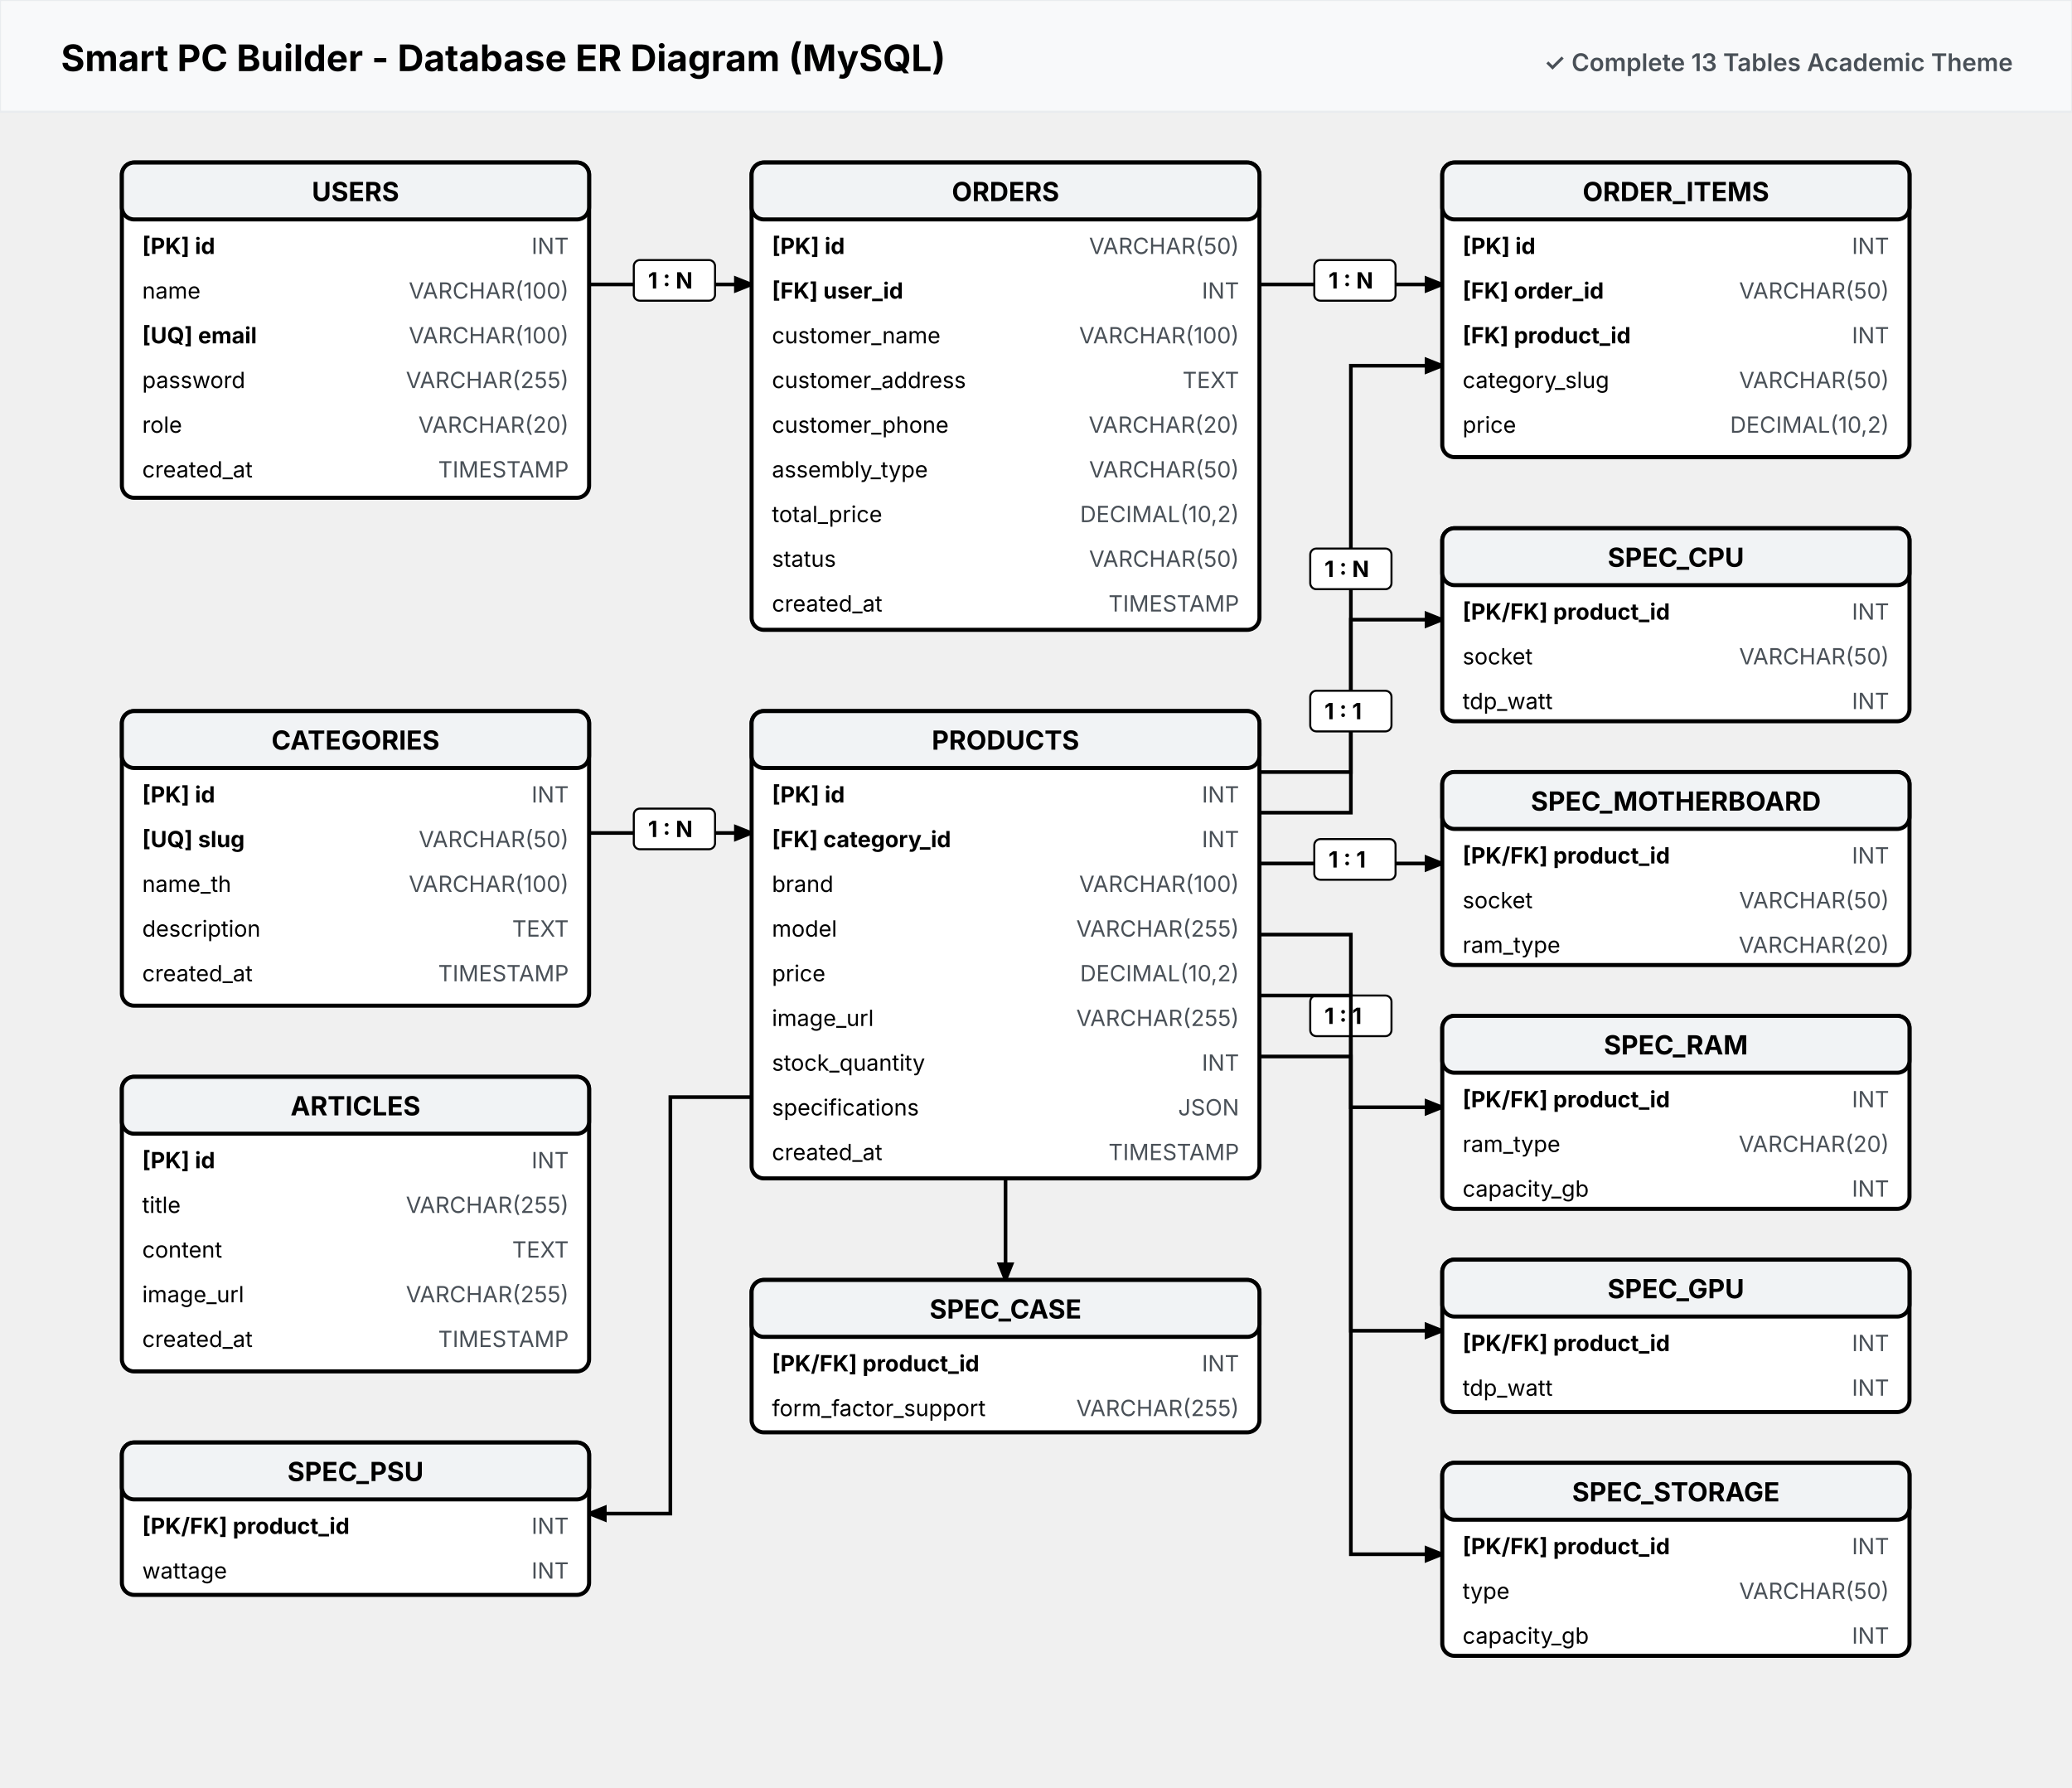
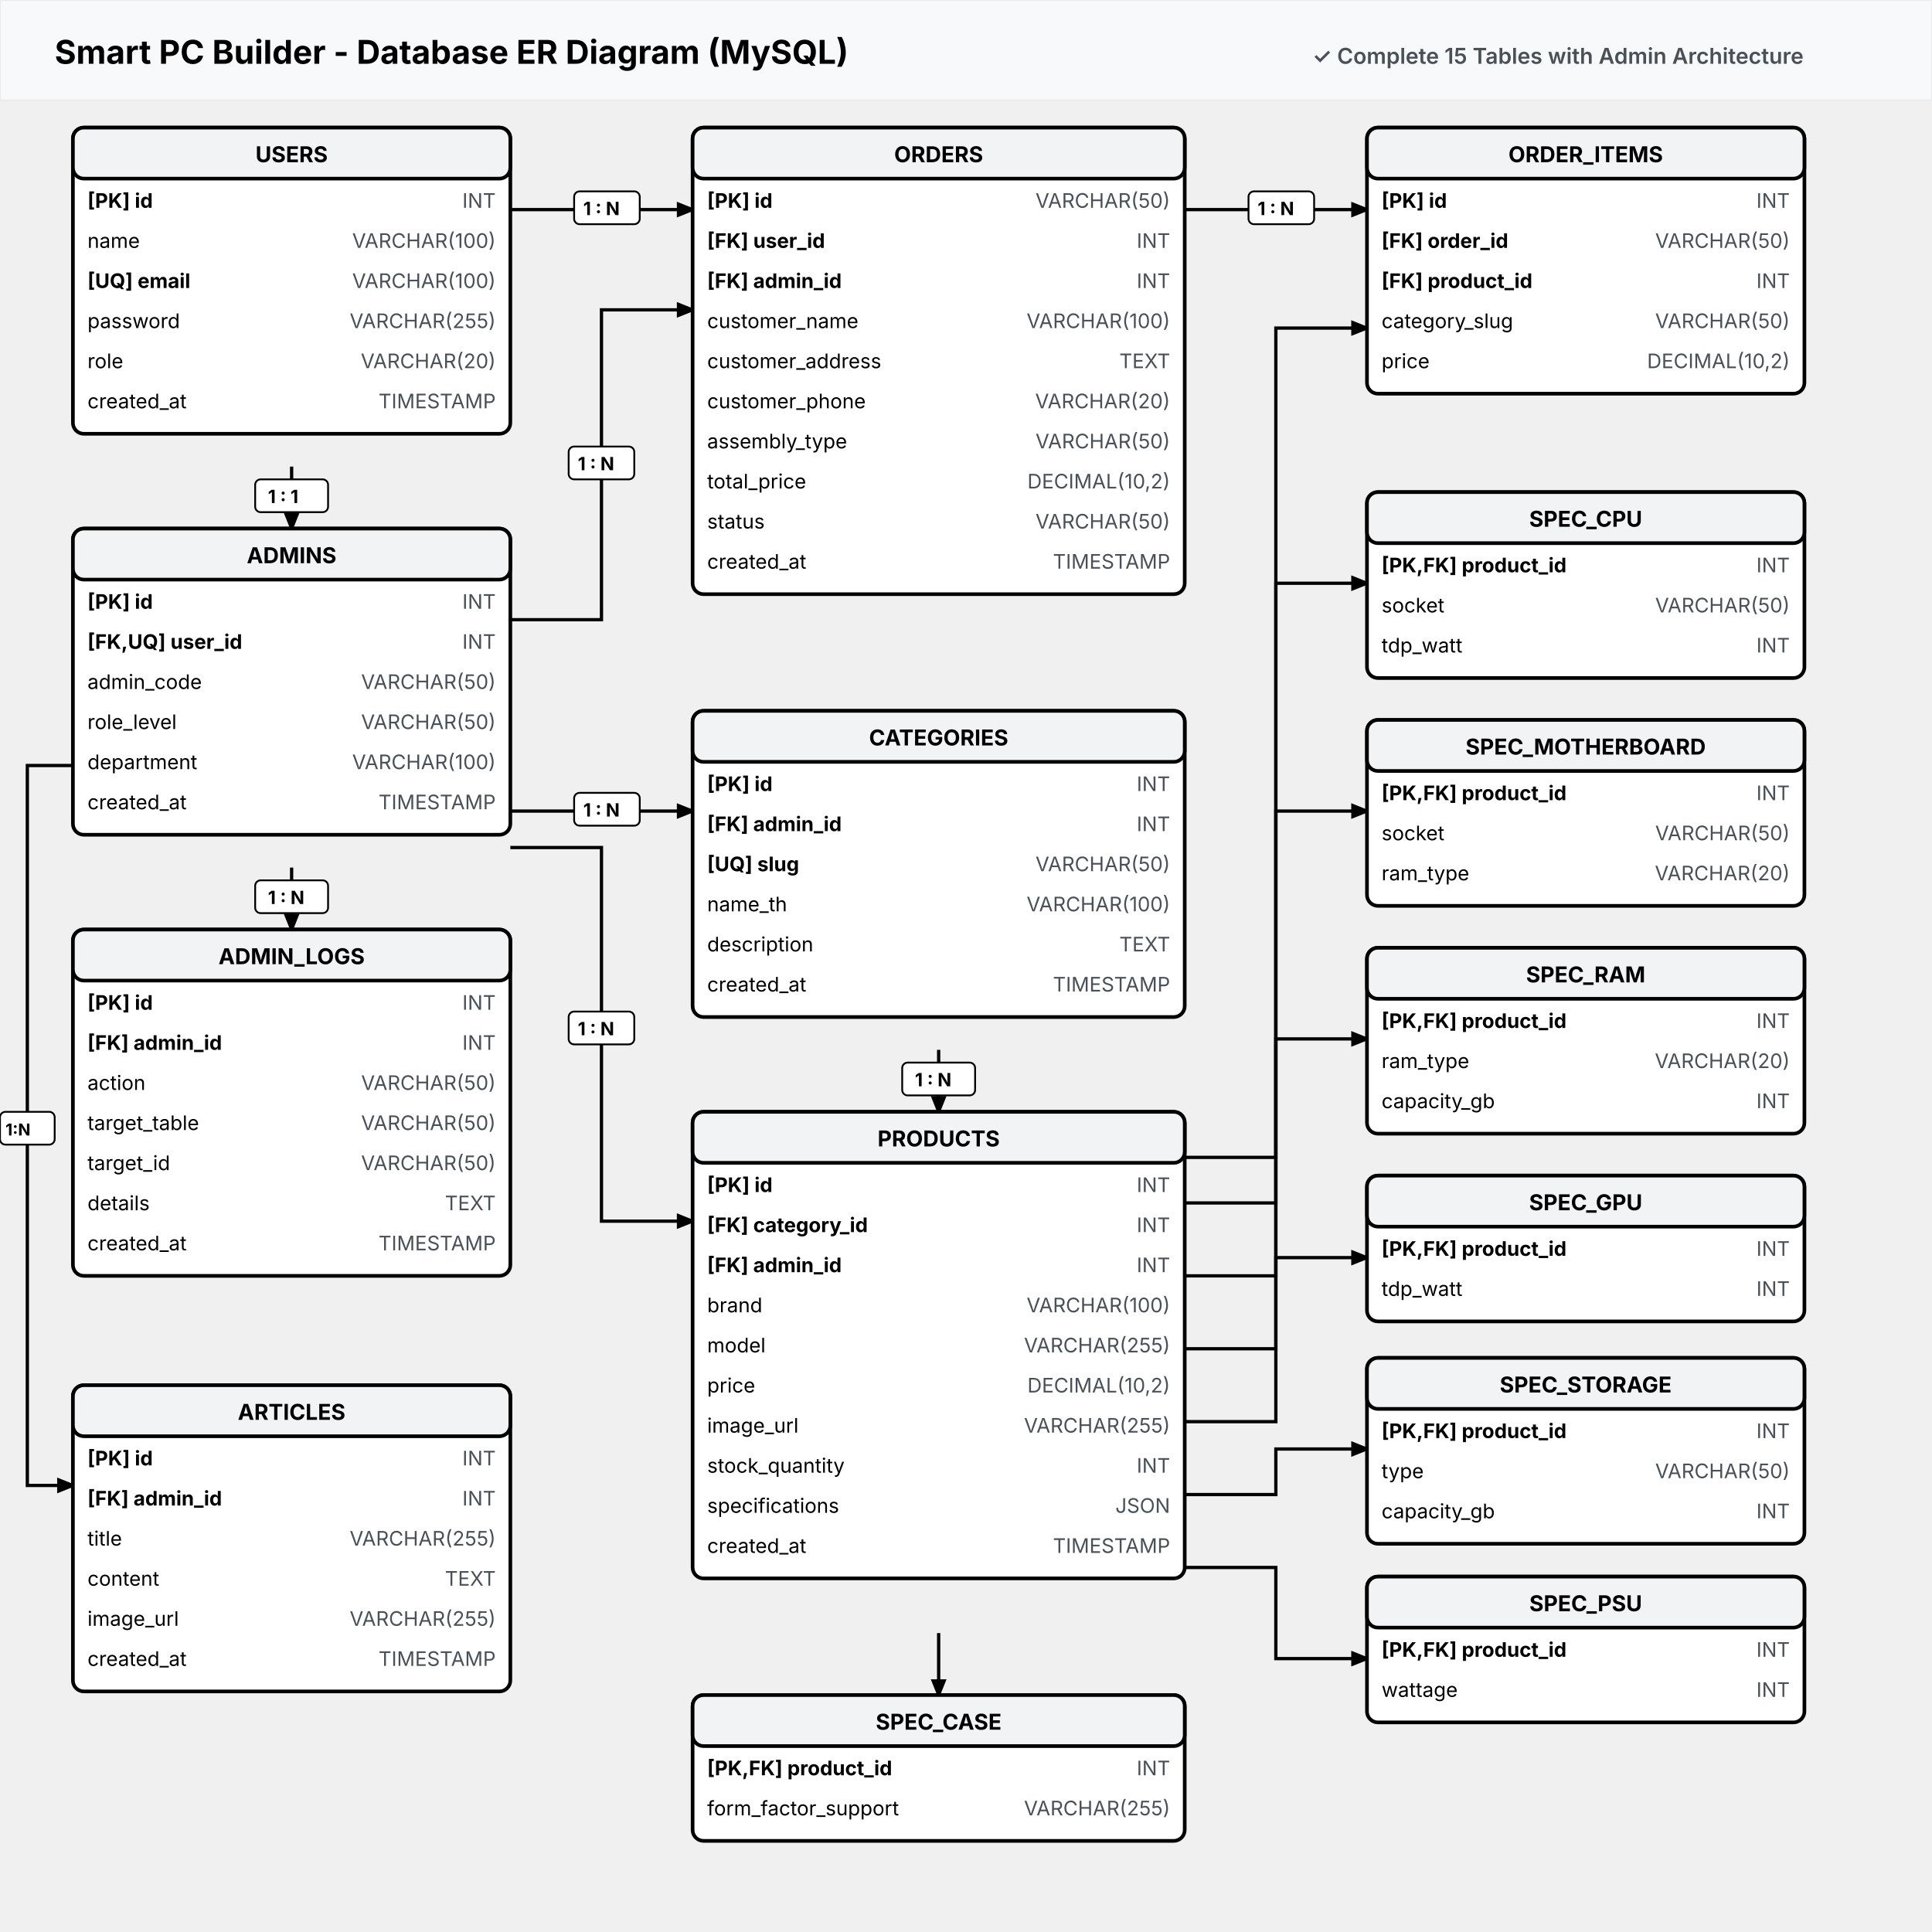
- <svg xmlns="http://www.w3.org/2000/svg" viewBox="0 0 1020 880" width="1020" height="880" style="background-color: #ffffff; font-family: 'Inter', system-ui, sans-serif;">
+ <svg xmlns="http://www.w3.org/2000/svg" viewBox="0 0 1060 1060" width="1060" height="1060" style="background-color: #ffffff; font-family: 'Inter', system-ui, sans-serif;">
  <defs>
    <marker id="arrow" viewBox="0 0 10 10" refX="8" refY="5" markerWidth="6" markerHeight="6" orient="auto-start-reverse">
      <path d="M 0 1 L 10 5 L 0 9 z" fill="#000000" />
    </marker>
  </defs>
-   <rect x="0" y="0" width="1020" height="55" fill="#f8f9fa" stroke="#e9ecef" stroke-width="1" />
+   <rect x="0" y="0" width="1060" height="55" fill="#f8f9fa" stroke="#e9ecef" stroke-width="1" />
  <text x="30" y="35" fill="#000000" font-size="18" font-weight="700">Smart PC Builder - Database ER Diagram (MySQL)</text>
-   <text x="760" y="35" fill="#495057" font-size="12" font-weight="600">✓ Complete 13 Tables Academic Theme</text>
-   <path d="M 290 140 L 370 140" stroke="#000000" stroke-width="1.8" marker-end="url(#arrow)" />
-   <rect x="312" y="128" width="40" height="20" rx="3" fill="#ffffff" stroke="#000000" stroke-width="1" />
-   <text x="319" y="142" font-size="11" font-weight="700" fill="#000000">1 : N</text>
-   <path d="M 620 140 L 710 140" stroke="#000000" stroke-width="1.8" marker-end="url(#arrow)" />
-   <rect x="647" y="128" width="40" height="20" rx="3" fill="#ffffff" stroke="#000000" stroke-width="1" />
-   <text x="654" y="142" font-size="11" font-weight="700" fill="#000000">1 : N</text>
-   <path d="M 290 410 L 370 410" stroke="#000000" stroke-width="1.8" marker-end="url(#arrow)" />
-   <rect x="312" y="398" width="40" height="20" rx="3" fill="#ffffff" stroke="#000000" stroke-width="1" />
-   <text x="319" y="412" font-size="11" font-weight="700" fill="#000000">1 : N</text>
-   <path d="M 620 380 L 665 380 L 665 180 L 710 180" fill="none" stroke="#000000" stroke-width="1.8" marker-end="url(#arrow)" />
-   <rect x="645" y="270" width="40" height="20" rx="3" fill="#ffffff" stroke="#000000" stroke-width="1" />
-   <text x="652" y="284" font-size="11" font-weight="700" fill="#000000">1 : N</text>
-   <path d="M 620 400 L 665 400 L 665 305 L 710 305" fill="none" stroke="#000000" stroke-width="1.8" marker-end="url(#arrow)" />
-   <rect x="645" y="340" width="40" height="20" rx="3" fill="#ffffff" stroke="#000000" stroke-width="1" />
-   <text x="652" y="354" font-size="11" font-weight="700" fill="#000000">1 : 1</text>
-   <path d="M 620 425 L 710 425" stroke="#000000" stroke-width="1.8" marker-end="url(#arrow)" />
-   <rect x="647" y="413" width="40" height="20" rx="3" fill="#ffffff" stroke="#000000" stroke-width="1" />
-   <text x="654" y="427" font-size="11" font-weight="700" fill="#000000">1 : 1</text>
-   <path d="M 620 460 L 665 460 L 665 545 L 710 545" fill="none" stroke="#000000" stroke-width="1.8" marker-end="url(#arrow)" />
-   <rect x="645" y="490" width="40" height="20" rx="3" fill="#ffffff" stroke="#000000" stroke-width="1" />
-   <text x="652" y="504" font-size="11" font-weight="700" fill="#000000">1 : 1</text>
-   <path d="M 620 490 L 665 490 L 665 655 L 710 655" fill="none" stroke="#000000" stroke-width="1.8" marker-end="url(#arrow)" />
-   <path d="M 620 520 L 665 520 L 665 765 L 710 765" fill="none" stroke="#000000" stroke-width="1.8" marker-end="url(#arrow)" />
-   <path d="M 370 540 L 330 540 L 330 745 L 290 745" fill="none" stroke="#000000" stroke-width="1.8" marker-end="url(#arrow)" />
-   <path d="M 495 580 L 495 630" stroke="#000000" stroke-width="1.8" marker-end="url(#arrow)" />
-   <g>
-     <rect x="60" y="80" width="230" height="165" rx="6" fill="#ffffff" stroke="#000000" stroke-width="2" />
-     <rect x="60" y="80" width="230" height="28" rx="6" fill="#f1f3f5" stroke="#000000" stroke-width="2" />
-     <text x="175" y="99" font-size="13" font-weight="700" fill="#000000" text-anchor="middle">USERS</text>
-     <text x="70" y="125" font-size="11" font-weight="700" fill="#000000">[PK] id</text>
-     <text x="280" y="125" font-size="11" font-weight="400" fill="#495057" text-anchor="end">INT</text>
-     <text x="70" y="147" font-size="11" font-weight="400" fill="#000000">name</text>
-     <text x="280" y="147" font-size="11" font-weight="400" fill="#495057" text-anchor="end">VARCHAR(100)</text>
-     <text x="70" y="169" font-size="11" font-weight="700" fill="#000000">[UQ] email</text>
-     <text x="280" y="169" font-size="11" font-weight="400" fill="#495057" text-anchor="end">VARCHAR(100)</text>
-     <text x="70" y="191" font-size="11" font-weight="400" fill="#000000">password</text>
-     <text x="280" y="191" font-size="11" font-weight="400" fill="#495057" text-anchor="end">VARCHAR(255)</text>
-     <text x="70" y="213" font-size="11" font-weight="400" fill="#000000">role</text>
-     <text x="280" y="213" font-size="11" font-weight="400" fill="#495057" text-anchor="end">VARCHAR(20)</text>
-     <text x="70" y="235" font-size="11" font-weight="400" fill="#000000">created_at</text>
-     <text x="280" y="235" font-size="11" font-weight="400" fill="#495057" text-anchor="end">TIMESTAMP</text>
-   </g>
-   <g>
-     <rect x="370" y="80" width="250" height="230" rx="6" fill="#ffffff" stroke="#000000" stroke-width="2" />
-     <rect x="370" y="80" width="250" height="28" rx="6" fill="#f1f3f5" stroke="#000000" stroke-width="2" />
-     <text x="495" y="99" font-size="13" font-weight="700" fill="#000000" text-anchor="middle">ORDERS</text>
-     <text x="380" y="125" font-size="11" font-weight="700" fill="#000000">[PK] id</text>
-     <text x="610" y="125" font-size="11" font-weight="400" fill="#495057" text-anchor="end">VARCHAR(50)</text>
-     <text x="380" y="147" font-size="11" font-weight="700" fill="#000000">[FK] user_id</text>
-     <text x="610" y="147" font-size="11" font-weight="400" fill="#495057" text-anchor="end">INT</text>
-     <text x="380" y="169" font-size="11" font-weight="400" fill="#000000">customer_name</text>
-     <text x="610" y="169" font-size="11" font-weight="400" fill="#495057" text-anchor="end">VARCHAR(100)</text>
-     <text x="380" y="191" font-size="11" font-weight="400" fill="#000000">customer_address</text>
-     <text x="610" y="191" font-size="11" font-weight="400" fill="#495057" text-anchor="end">TEXT</text>
-     <text x="380" y="213" font-size="11" font-weight="400" fill="#000000">customer_phone</text>
-     <text x="610" y="213" font-size="11" font-weight="400" fill="#495057" text-anchor="end">VARCHAR(20)</text>
-     <text x="380" y="235" font-size="11" font-weight="400" fill="#000000">assembly_type</text>
-     <text x="610" y="235" font-size="11" font-weight="400" fill="#495057" text-anchor="end">VARCHAR(50)</text>
-     <text x="380" y="257" font-size="11" font-weight="400" fill="#000000">total_price</text>
-     <text x="610" y="257" font-size="11" font-weight="400" fill="#495057" text-anchor="end">DECIMAL(10,2)</text>
-     <text x="380" y="279" font-size="11" font-weight="400" fill="#000000">status</text>
-     <text x="610" y="279" font-size="11" font-weight="400" fill="#495057" text-anchor="end">VARCHAR(50)</text>
-     <text x="380" y="301" font-size="11" font-weight="400" fill="#000000">created_at</text>
-     <text x="610" y="301" font-size="11" font-weight="400" fill="#495057" text-anchor="end">TIMESTAMP</text>
-   </g>
-   <g>
-     <rect x="710" y="80" width="230" height="145" rx="6" fill="#ffffff" stroke="#000000" stroke-width="2" />
-     <rect x="710" y="80" width="230" height="28" rx="6" fill="#f1f3f5" stroke="#000000" stroke-width="2" />
-     <text x="825" y="99" font-size="13" font-weight="700" fill="#000000" text-anchor="middle">ORDER_ITEMS</text>
-     <text x="720" y="125" font-size="11" font-weight="700" fill="#000000">[PK] id</text>
-     <text x="930" y="125" font-size="11" font-weight="400" fill="#495057" text-anchor="end">INT</text>
-     <text x="720" y="147" font-size="11" font-weight="700" fill="#000000">[FK] order_id</text>
-     <text x="930" y="147" font-size="11" font-weight="400" fill="#495057" text-anchor="end">VARCHAR(50)</text>
-     <text x="720" y="169" font-size="11" font-weight="700" fill="#000000">[FK] product_id</text>
-     <text x="930" y="169" font-size="11" font-weight="400" fill="#495057" text-anchor="end">INT</text>
-     <text x="720" y="191" font-size="11" font-weight="400" fill="#000000">category_slug</text>
-     <text x="930" y="191" font-size="11" font-weight="400" fill="#495057" text-anchor="end">VARCHAR(50)</text>
-     <text x="720" y="213" font-size="11" font-weight="400" fill="#000000">price</text>
-     <text x="930" y="213" font-size="11" font-weight="400" fill="#495057" text-anchor="end">DECIMAL(10,2)</text>
-   </g>
-   <g>
-     <rect x="60" y="350" width="230" height="145" rx="6" fill="#ffffff" stroke="#000000" stroke-width="2" />
-     <rect x="60" y="350" width="230" height="28" rx="6" fill="#f1f3f5" stroke="#000000" stroke-width="2" />
-     <text x="175" y="369" font-size="13" font-weight="700" fill="#000000" text-anchor="middle">CATEGORIES</text>
-     <text x="70" y="395" font-size="11" font-weight="700" fill="#000000">[PK] id</text>
-     <text x="280" y="395" font-size="11" font-weight="400" fill="#495057" text-anchor="end">INT</text>
-     <text x="70" y="417" font-size="11" font-weight="700" fill="#000000">[UQ] slug</text>
-     <text x="280" y="417" font-size="11" font-weight="400" fill="#495057" text-anchor="end">VARCHAR(50)</text>
-     <text x="70" y="439" font-size="11" font-weight="400" fill="#000000">name_th</text>
-     <text x="280" y="439" font-size="11" font-weight="400" fill="#495057" text-anchor="end">VARCHAR(100)</text>
-     <text x="70" y="461" font-size="11" font-weight="400" fill="#000000">description</text>
-     <text x="280" y="461" font-size="11" font-weight="400" fill="#495057" text-anchor="end">TEXT</text>
-     <text x="70" y="483" font-size="11" font-weight="400" fill="#000000">created_at</text>
-     <text x="280" y="483" font-size="11" font-weight="400" fill="#495057" text-anchor="end">TIMESTAMP</text>
-   </g>
-   <g>
-     <rect x="370" y="350" width="250" height="230" rx="6" fill="#ffffff" stroke="#000000" stroke-width="2" />
-     <rect x="370" y="350" width="250" height="28" rx="6" fill="#f1f3f5" stroke="#000000" stroke-width="2" />
-     <text x="495" y="369" font-size="13" font-weight="700" fill="#000000" text-anchor="middle">PRODUCTS</text>
-     <text x="380" y="395" font-size="11" font-weight="700" fill="#000000">[PK] id</text>
-     <text x="610" y="395" font-size="11" font-weight="400" fill="#495057" text-anchor="end">INT</text>
-     <text x="380" y="417" font-size="11" font-weight="700" fill="#000000">[FK] category_id</text>
-     <text x="610" y="417" font-size="11" font-weight="400" fill="#495057" text-anchor="end">INT</text>
-     <text x="380" y="439" font-size="11" font-weight="400" fill="#000000">brand</text>
-     <text x="610" y="439" font-size="11" font-weight="400" fill="#495057" text-anchor="end">VARCHAR(100)</text>
-     <text x="380" y="461" font-size="11" font-weight="400" fill="#000000">model</text>
-     <text x="610" y="461" font-size="11" font-weight="400" fill="#495057" text-anchor="end">VARCHAR(255)</text>
-     <text x="380" y="483" font-size="11" font-weight="400" fill="#000000">price</text>
-     <text x="610" y="483" font-size="11" font-weight="400" fill="#495057" text-anchor="end">DECIMAL(10,2)</text>
-     <text x="380" y="505" font-size="11" font-weight="400" fill="#000000">image_url</text>
-     <text x="610" y="505" font-size="11" font-weight="400" fill="#495057" text-anchor="end">VARCHAR(255)</text>
-     <text x="380" y="527" font-size="11" font-weight="400" fill="#000000">stock_quantity</text>
-     <text x="610" y="527" font-size="11" font-weight="400" fill="#495057" text-anchor="end">INT</text>
-     <text x="380" y="549" font-size="11" font-weight="400" fill="#000000">specifications</text>
-     <text x="610" y="549" font-size="11" font-weight="400" fill="#495057" text-anchor="end">JSON</text>
-     <text x="380" y="571" font-size="11" font-weight="400" fill="#000000">created_at</text>
-     <text x="610" y="571" font-size="11" font-weight="400" fill="#495057" text-anchor="end">TIMESTAMP</text>
-   </g>
-   <g>
-     <rect x="60" y="530" width="230" height="145" rx="6" fill="#ffffff" stroke="#000000" stroke-width="2" />
-     <rect x="60" y="530" width="230" height="28" rx="6" fill="#f1f3f5" stroke="#000000" stroke-width="2" />
-     <text x="175" y="549" font-size="13" font-weight="700" fill="#000000" text-anchor="middle">ARTICLES</text>
-     <text x="70" y="575" font-size="11" font-weight="700" fill="#000000">[PK] id</text>
-     <text x="280" y="575" font-size="11" font-weight="400" fill="#495057" text-anchor="end">INT</text>
-     <text x="70" y="597" font-size="11" font-weight="400" fill="#000000">title</text>
-     <text x="280" y="597" font-size="11" font-weight="400" fill="#495057" text-anchor="end">VARCHAR(255)</text>
-     <text x="70" y="619" font-size="11" font-weight="400" fill="#000000">content</text>
-     <text x="280" y="619" font-size="11" font-weight="400" fill="#495057" text-anchor="end">TEXT</text>
-     <text x="70" y="641" font-size="11" font-weight="400" fill="#000000">image_url</text>
-     <text x="280" y="641" font-size="11" font-weight="400" fill="#495057" text-anchor="end">VARCHAR(255)</text>
-     <text x="70" y="663" font-size="11" font-weight="400" fill="#000000">created_at</text>
-     <text x="280" y="663" font-size="11" font-weight="400" fill="#495057" text-anchor="end">TIMESTAMP</text>
-   </g>
-   <g>
-     <rect x="710" y="260" width="230" height="95" rx="6" fill="#ffffff" stroke="#000000" stroke-width="2" />
-     <rect x="710" y="260" width="230" height="28" rx="6" fill="#f1f3f5" stroke="#000000" stroke-width="2" />
-     <text x="825" y="279" font-size="13" font-weight="700" fill="#000000" text-anchor="middle">SPEC_CPU</text>
-     <text x="720" y="305" font-size="11" font-weight="700" fill="#000000">[PK/FK] product_id</text>
-     <text x="930" y="305" font-size="11" font-weight="400" fill="#495057" text-anchor="end">INT</text>
-     <text x="720" y="327" font-size="11" font-weight="400" fill="#000000">socket</text>
-     <text x="930" y="327" font-size="11" font-weight="400" fill="#495057" text-anchor="end">VARCHAR(50)</text>
-     <text x="720" y="349" font-size="11" font-weight="400" fill="#000000">tdp_watt</text>
-     <text x="930" y="349" font-size="11" font-weight="400" fill="#495057" text-anchor="end">INT</text>
-   </g>
-   <g>
-     <rect x="710" y="380" width="230" height="95" rx="6" fill="#ffffff" stroke="#000000" stroke-width="2" />
-     <rect x="710" y="380" width="230" height="28" rx="6" fill="#f1f3f5" stroke="#000000" stroke-width="2" />
-     <text x="825" y="399" font-size="13" font-weight="700" fill="#000000" text-anchor="middle">SPEC_MOTHERBOARD</text>
-     <text x="720" y="425" font-size="11" font-weight="700" fill="#000000">[PK/FK] product_id</text>
-     <text x="930" y="425" font-size="11" font-weight="400" fill="#495057" text-anchor="end">INT</text>
-     <text x="720" y="447" font-size="11" font-weight="400" fill="#000000">socket</text>
-     <text x="930" y="447" font-size="11" font-weight="400" fill="#495057" text-anchor="end">VARCHAR(50)</text>
-     <text x="720" y="469" font-size="11" font-weight="400" fill="#000000">ram_type</text>
-     <text x="930" y="469" font-size="11" font-weight="400" fill="#495057" text-anchor="end">VARCHAR(20)</text>
-   </g>
-   <g>
-     <rect x="710" y="500" width="230" height="95" rx="6" fill="#ffffff" stroke="#000000" stroke-width="2" />
-     <rect x="710" y="500" width="230" height="28" rx="6" fill="#f1f3f5" stroke="#000000" stroke-width="2" />
-     <text x="825" y="519" font-size="13" font-weight="700" fill="#000000" text-anchor="middle">SPEC_RAM</text>
-     <text x="720" y="545" font-size="11" font-weight="700" fill="#000000">[PK/FK] product_id</text>
-     <text x="930" y="545" font-size="11" font-weight="400" fill="#495057" text-anchor="end">INT</text>
-     <text x="720" y="567" font-size="11" font-weight="400" fill="#000000">ram_type</text>
-     <text x="930" y="567" font-size="11" font-weight="400" fill="#495057" text-anchor="end">VARCHAR(20)</text>
-     <text x="720" y="589" font-size="11" font-weight="400" fill="#000000">capacity_gb</text>
-     <text x="930" y="589" font-size="11" font-weight="400" fill="#495057" text-anchor="end">INT</text>
-   </g>
-   <g>
-     <rect x="710" y="620" width="230" height="75" rx="6" fill="#ffffff" stroke="#000000" stroke-width="2" />
-     <rect x="710" y="620" width="230" height="28" rx="6" fill="#f1f3f5" stroke="#000000" stroke-width="2" />
-     <text x="825" y="639" font-size="13" font-weight="700" fill="#000000" text-anchor="middle">SPEC_GPU</text>
-     <text x="720" y="665" font-size="11" font-weight="700" fill="#000000">[PK/FK] product_id</text>
-     <text x="930" y="665" font-size="11" font-weight="400" fill="#495057" text-anchor="end">INT</text>
-     <text x="720" y="687" font-size="11" font-weight="400" fill="#000000">tdp_watt</text>
-     <text x="930" y="687" font-size="11" font-weight="400" fill="#495057" text-anchor="end">INT</text>
-   </g>
-   <g>
-     <rect x="710" y="720" width="230" height="95" rx="6" fill="#ffffff" stroke="#000000" stroke-width="2" />
-     <rect x="710" y="720" width="230" height="28" rx="6" fill="#f1f3f5" stroke="#000000" stroke-width="2" />
-     <text x="825" y="739" font-size="13" font-weight="700" fill="#000000" text-anchor="middle">SPEC_STORAGE</text>
-     <text x="720" y="765" font-size="11" font-weight="700" fill="#000000">[PK/FK] product_id</text>
-     <text x="930" y="765" font-size="11" font-weight="400" fill="#495057" text-anchor="end">INT</text>
-     <text x="720" y="787" font-size="11" font-weight="400" fill="#000000">type</text>
-     <text x="930" y="787" font-size="11" font-weight="400" fill="#495057" text-anchor="end">VARCHAR(50)</text>
-     <text x="720" y="809" font-size="11" font-weight="400" fill="#000000">capacity_gb</text>
-     <text x="930" y="809" font-size="11" font-weight="400" fill="#495057" text-anchor="end">INT</text>
-   </g>
-   <g>
-     <rect x="60" y="710" width="230" height="75" rx="6" fill="#ffffff" stroke="#000000" stroke-width="2" />
-     <rect x="60" y="710" width="230" height="28" rx="6" fill="#f1f3f5" stroke="#000000" stroke-width="2" />
-     <text x="175" y="729" font-size="13" font-weight="700" fill="#000000" text-anchor="middle">SPEC_PSU</text>
-     <text x="70" y="755" font-size="11" font-weight="700" fill="#000000">[PK/FK] product_id</text>
-     <text x="280" y="755" font-size="11" font-weight="400" fill="#495057" text-anchor="end">INT</text>
-     <text x="70" y="777" font-size="11" font-weight="400" fill="#000000">wattage</text>
-     <text x="280" y="777" font-size="11" font-weight="400" fill="#495057" text-anchor="end">INT</text>
-   </g>
-   <g>
-     <rect x="370" y="630" width="250" height="75" rx="6" fill="#ffffff" stroke="#000000" stroke-width="2" />
-     <rect x="370" y="630" width="250" height="28" rx="6" fill="#f1f3f5" stroke="#000000" stroke-width="2" />
-     <text x="495" y="649" font-size="13" font-weight="700" fill="#000000" text-anchor="middle">SPEC_CASE</text>
-     <text x="380" y="675" font-size="11" font-weight="700" fill="#000000">[PK/FK] product_id</text>
-     <text x="610" y="675" font-size="11" font-weight="400" fill="#495057" text-anchor="end">INT</text>
-     <text x="380" y="697" font-size="11" font-weight="400" fill="#000000">form_factor_support</text>
-     <text x="610" y="697" font-size="11" font-weight="400" fill="#495057" text-anchor="end">VARCHAR(255)</text>
+   <text x="720" y="35" fill="#495057" font-size="12" font-weight="600">✓ Complete 15 Tables with Admin Architecture</text>
+   <path d="M 160 256 L 160 290" stroke="#000000" stroke-width="1.8" marker-end="url(#arrow)" />
+   <rect x="140" y="263" width="40" height="18" rx="3" fill="#ffffff" stroke="#000000" stroke-width="1" />
+   <text x="147" y="276" font-size="10" font-weight="700" fill="#000000">1 : 1</text>
+   <path d="M 280 115 L 380 115" stroke="#000000" stroke-width="1.8" marker-end="url(#arrow)" />
+   <rect x="315" y="105" width="36" height="18" rx="3" fill="#ffffff" stroke="#000000" stroke-width="1" />
+   <text x="320" y="118" font-size="10" font-weight="700" fill="#000000">1 : N</text>
+   <path d="M 280 340 L 330 340 L 330 170 L 380 170" fill="none" stroke="#000000" stroke-width="1.8" marker-end="url(#arrow)" />
+   <rect x="312" y="245" width="36" height="18" rx="3" fill="#ffffff" stroke="#000000" stroke-width="1" />
+   <text x="317" y="258" font-size="10" font-weight="700" fill="#000000">1 : N</text>
+   <path d="M 280 445 L 380 445" stroke="#000000" stroke-width="1.8" marker-end="url(#arrow)" />
+   <rect x="315" y="435" width="36" height="18" rx="3" fill="#ffffff" stroke="#000000" stroke-width="1" />
+   <text x="320" y="448" font-size="10" font-weight="700" fill="#000000">1 : N</text>
+   <path d="M 280 465 L 330 465 L 330 670 L 380 670" fill="none" stroke="#000000" stroke-width="1.8" marker-end="url(#arrow)" />
+   <rect x="312" y="555" width="36" height="18" rx="3" fill="#ffffff" stroke="#000000" stroke-width="1" />
+   <text x="317" y="568" font-size="10" font-weight="700" fill="#000000">1 : N</text>
+   <path d="M 160 476 L 160 510" stroke="#000000" stroke-width="1.8" marker-end="url(#arrow)" />
+   <rect x="140" y="483" width="40" height="18" rx="3" fill="#ffffff" stroke="#000000" stroke-width="1" />
+   <text x="147" y="496" font-size="10" font-weight="700" fill="#000000">1 : N</text>
+   <path d="M 40 420 L 15 420 L 15 815 L 40 815" fill="none" stroke="#000000" stroke-width="1.8" marker-end="url(#arrow)" />
+   <rect x="0" y="610" width="30" height="18" rx="3" fill="#ffffff" stroke="#000000" stroke-width="1" />
+   <text x="3" y="623" font-size="9" font-weight="700" fill="#000000">1:N</text>
+   <path d="M 650 115 L 750 115" stroke="#000000" stroke-width="1.8" marker-end="url(#arrow)" />
+   <rect x="685" y="105" width="36" height="18" rx="3" fill="#ffffff" stroke="#000000" stroke-width="1" />
+   <text x="690" y="118" font-size="10" font-weight="700" fill="#000000">1 : N</text>
+   <path d="M 515 576 L 515 610" stroke="#000000" stroke-width="1.8" marker-end="url(#arrow)" />
+   <rect x="495" y="583" width="40" height="18" rx="3" fill="#ffffff" stroke="#000000" stroke-width="1" />
+   <text x="502" y="596" font-size="10" font-weight="700" fill="#000000">1 : N</text>
+   <path d="M 650 635 L 700 635 L 700 180 L 750 180" fill="none" stroke="#000000" stroke-width="1.8" marker-end="url(#arrow)" />
+   <path d="M 650 660 L 700 660 L 700 320 L 750 320" fill="none" stroke="#000000" stroke-width="1.8" marker-end="url(#arrow)" />
+   <path d="M 650 700 L 700 700 L 700 445 L 750 445" fill="none" stroke="#000000" stroke-width="1.8" marker-end="url(#arrow)" />
+   <path d="M 650 740 L 700 740 L 700 570 L 750 570" fill="none" stroke="#000000" stroke-width="1.8" marker-end="url(#arrow)" />
+   <path d="M 650 780 L 700 780 L 700 690 L 750 690" fill="none" stroke="#000000" stroke-width="1.8" marker-end="url(#arrow)" />
+   <path d="M 650 820 L 700 820 L 700 795 L 750 795" fill="none" stroke="#000000" stroke-width="1.8" marker-end="url(#arrow)" />
+   <path d="M 650 860 L 700 860 L 700 910 L 750 910" fill="none" stroke="#000000" stroke-width="1.8" marker-end="url(#arrow)" />
+   <path d="M 515 896 L 515 930" stroke="#000000" stroke-width="1.8" marker-end="url(#arrow)" />
+   <g>
+     <rect x="40" y="70" width="240" height="168" rx="6" fill="#ffffff" stroke="#000000" stroke-width="2" />
+     <rect x="40" y="70" width="240" height="28" rx="6" fill="#f1f3f5" stroke="#000000" stroke-width="2" />
+     <text x="160" y="89" font-size="12" font-weight="700" fill="#000000" text-anchor="middle">USERS</text>
+     <text x="48" y="114" font-size="11" font-weight="700" fill="#000000">[PK] id</text>
+     <text x="272" y="114" font-size="11" font-weight="400" fill="#495057" text-anchor="end">INT</text>
+     <text x="48" y="136" font-size="11" font-weight="400" fill="#000000">name</text>
+     <text x="272" y="136" font-size="11" font-weight="400" fill="#495057" text-anchor="end">VARCHAR(100)</text>
+     <text x="48" y="158" font-size="11" font-weight="700" fill="#000000">[UQ] email</text>
+     <text x="272" y="158" font-size="11" font-weight="400" fill="#495057" text-anchor="end">VARCHAR(100)</text>
+     <text x="48" y="180" font-size="11" font-weight="400" fill="#000000">password</text>
+     <text x="272" y="180" font-size="11" font-weight="400" fill="#495057" text-anchor="end">VARCHAR(255)</text>
+     <text x="48" y="202" font-size="11" font-weight="400" fill="#000000">role</text>
+     <text x="272" y="202" font-size="11" font-weight="400" fill="#495057" text-anchor="end">VARCHAR(20)</text>
+     <text x="48" y="224" font-size="11" font-weight="400" fill="#000000">created_at</text>
+     <text x="272" y="224" font-size="11" font-weight="400" fill="#495057" text-anchor="end">TIMESTAMP</text>
+   </g>
+   <g>
+     <rect x="40" y="290" width="240" height="168" rx="6" fill="#ffffff" stroke="#000000" stroke-width="2" />
+     <rect x="40" y="290" width="240" height="28" rx="6" fill="#f1f3f5" stroke="#000000" stroke-width="2" />
+     <text x="160" y="309" font-size="12" font-weight="700" fill="#000000" text-anchor="middle">ADMINS</text>
+     <text x="48" y="334" font-size="11" font-weight="700" fill="#000000">[PK] id</text>
+     <text x="272" y="334" font-size="11" font-weight="400" fill="#495057" text-anchor="end">INT</text>
+     <text x="48" y="356" font-size="11" font-weight="700" fill="#000000">[FK,UQ] user_id</text>
+     <text x="272" y="356" font-size="11" font-weight="400" fill="#495057" text-anchor="end">INT</text>
+     <text x="48" y="378" font-size="11" font-weight="400" fill="#000000">admin_code</text>
+     <text x="272" y="378" font-size="11" font-weight="400" fill="#495057" text-anchor="end">VARCHAR(50)</text>
+     <text x="48" y="400" font-size="11" font-weight="400" fill="#000000">role_level</text>
+     <text x="272" y="400" font-size="11" font-weight="400" fill="#495057" text-anchor="end">VARCHAR(50)</text>
+     <text x="48" y="422" font-size="11" font-weight="400" fill="#000000">department</text>
+     <text x="272" y="422" font-size="11" font-weight="400" fill="#495057" text-anchor="end">VARCHAR(100)</text>
+     <text x="48" y="444" font-size="11" font-weight="400" fill="#000000">created_at</text>
+     <text x="272" y="444" font-size="11" font-weight="400" fill="#495057" text-anchor="end">TIMESTAMP</text>
+   </g>
+   <g>
+     <rect x="40" y="510" width="240" height="190" rx="6" fill="#ffffff" stroke="#000000" stroke-width="2" />
+     <rect x="40" y="510" width="240" height="28" rx="6" fill="#f1f3f5" stroke="#000000" stroke-width="2" />
+     <text x="160" y="529" font-size="12" font-weight="700" fill="#000000" text-anchor="middle">ADMIN_LOGS</text>
+     <text x="48" y="554" font-size="11" font-weight="700" fill="#000000">[PK] id</text>
+     <text x="272" y="554" font-size="11" font-weight="400" fill="#495057" text-anchor="end">INT</text>
+     <text x="48" y="576" font-size="11" font-weight="700" fill="#000000">[FK] admin_id</text>
+     <text x="272" y="576" font-size="11" font-weight="400" fill="#495057" text-anchor="end">INT</text>
+     <text x="48" y="598" font-size="11" font-weight="400" fill="#000000">action</text>
+     <text x="272" y="598" font-size="11" font-weight="400" fill="#495057" text-anchor="end">VARCHAR(50)</text>
+     <text x="48" y="620" font-size="11" font-weight="400" fill="#000000">target_table</text>
+     <text x="272" y="620" font-size="11" font-weight="400" fill="#495057" text-anchor="end">VARCHAR(50)</text>
+     <text x="48" y="642" font-size="11" font-weight="400" fill="#000000">target_id</text>
+     <text x="272" y="642" font-size="11" font-weight="400" fill="#495057" text-anchor="end">VARCHAR(50)</text>
+     <text x="48" y="664" font-size="11" font-weight="400" fill="#000000">details</text>
+     <text x="272" y="664" font-size="11" font-weight="400" fill="#495057" text-anchor="end">TEXT</text>
+     <text x="48" y="686" font-size="11" font-weight="400" fill="#000000">created_at</text>
+     <text x="272" y="686" font-size="11" font-weight="400" fill="#495057" text-anchor="end">TIMESTAMP</text>
+   </g>
+   <g>
+     <rect x="40" y="760" width="240" height="168" rx="6" fill="#ffffff" stroke="#000000" stroke-width="2" />
+     <rect x="40" y="760" width="240" height="28" rx="6" fill="#f1f3f5" stroke="#000000" stroke-width="2" />
+     <text x="160" y="779" font-size="12" font-weight="700" fill="#000000" text-anchor="middle">ARTICLES</text>
+     <text x="48" y="804" font-size="11" font-weight="700" fill="#000000">[PK] id</text>
+     <text x="272" y="804" font-size="11" font-weight="400" fill="#495057" text-anchor="end">INT</text>
+     <text x="48" y="826" font-size="11" font-weight="700" fill="#000000">[FK] admin_id</text>
+     <text x="272" y="826" font-size="11" font-weight="400" fill="#495057" text-anchor="end">INT</text>
+     <text x="48" y="848" font-size="11" font-weight="400" fill="#000000">title</text>
+     <text x="272" y="848" font-size="11" font-weight="400" fill="#495057" text-anchor="end">VARCHAR(255)</text>
+     <text x="48" y="870" font-size="11" font-weight="400" fill="#000000">content</text>
+     <text x="272" y="870" font-size="11" font-weight="400" fill="#495057" text-anchor="end">TEXT</text>
+     <text x="48" y="892" font-size="11" font-weight="400" fill="#000000">image_url</text>
+     <text x="272" y="892" font-size="11" font-weight="400" fill="#495057" text-anchor="end">VARCHAR(255)</text>
+     <text x="48" y="914" font-size="11" font-weight="400" fill="#000000">created_at</text>
+     <text x="272" y="914" font-size="11" font-weight="400" fill="#495057" text-anchor="end">TIMESTAMP</text>
+   </g>
+   <g>
+     <rect x="380" y="70" width="270" height="256" rx="6" fill="#ffffff" stroke="#000000" stroke-width="2" />
+     <rect x="380" y="70" width="270" height="28" rx="6" fill="#f1f3f5" stroke="#000000" stroke-width="2" />
+     <text x="515" y="89" font-size="12" font-weight="700" fill="#000000" text-anchor="middle">ORDERS</text>
+     <text x="388" y="114" font-size="11" font-weight="700" fill="#000000">[PK] id</text>
+     <text x="642" y="114" font-size="11" font-weight="400" fill="#495057" text-anchor="end">VARCHAR(50)</text>
+     <text x="388" y="136" font-size="11" font-weight="700" fill="#000000">[FK] user_id</text>
+     <text x="642" y="136" font-size="11" font-weight="400" fill="#495057" text-anchor="end">INT</text>
+     <text x="388" y="158" font-size="11" font-weight="700" fill="#000000">[FK] admin_id</text>
+     <text x="642" y="158" font-size="11" font-weight="400" fill="#495057" text-anchor="end">INT</text>
+     <text x="388" y="180" font-size="11" font-weight="400" fill="#000000">customer_name</text>
+     <text x="642" y="180" font-size="11" font-weight="400" fill="#495057" text-anchor="end">VARCHAR(100)</text>
+     <text x="388" y="202" font-size="11" font-weight="400" fill="#000000">customer_address</text>
+     <text x="642" y="202" font-size="11" font-weight="400" fill="#495057" text-anchor="end">TEXT</text>
+     <text x="388" y="224" font-size="11" font-weight="400" fill="#000000">customer_phone</text>
+     <text x="642" y="224" font-size="11" font-weight="400" fill="#495057" text-anchor="end">VARCHAR(20)</text>
+     <text x="388" y="246" font-size="11" font-weight="400" fill="#000000">assembly_type</text>
+     <text x="642" y="246" font-size="11" font-weight="400" fill="#495057" text-anchor="end">VARCHAR(50)</text>
+     <text x="388" y="268" font-size="11" font-weight="400" fill="#000000">total_price</text>
+     <text x="642" y="268" font-size="11" font-weight="400" fill="#495057" text-anchor="end">DECIMAL(10,2)</text>
+     <text x="388" y="290" font-size="11" font-weight="400" fill="#000000">status</text>
+     <text x="642" y="290" font-size="11" font-weight="400" fill="#495057" text-anchor="end">VARCHAR(50)</text>
+     <text x="388" y="312" font-size="11" font-weight="400" fill="#000000">created_at</text>
+     <text x="642" y="312" font-size="11" font-weight="400" fill="#495057" text-anchor="end">TIMESTAMP</text>
+   </g>
+   <g>
+     <rect x="380" y="390" width="270" height="168" rx="6" fill="#ffffff" stroke="#000000" stroke-width="2" />
+     <rect x="380" y="390" width="270" height="28" rx="6" fill="#f1f3f5" stroke="#000000" stroke-width="2" />
+     <text x="515" y="409" font-size="12" font-weight="700" fill="#000000" text-anchor="middle">CATEGORIES</text>
+     <text x="388" y="434" font-size="11" font-weight="700" fill="#000000">[PK] id</text>
+     <text x="642" y="434" font-size="11" font-weight="400" fill="#495057" text-anchor="end">INT</text>
+     <text x="388" y="456" font-size="11" font-weight="700" fill="#000000">[FK] admin_id</text>
+     <text x="642" y="456" font-size="11" font-weight="400" fill="#495057" text-anchor="end">INT</text>
+     <text x="388" y="478" font-size="11" font-weight="700" fill="#000000">[UQ] slug</text>
+     <text x="642" y="478" font-size="11" font-weight="400" fill="#495057" text-anchor="end">VARCHAR(50)</text>
+     <text x="388" y="500" font-size="11" font-weight="400" fill="#000000">name_th</text>
+     <text x="642" y="500" font-size="11" font-weight="400" fill="#495057" text-anchor="end">VARCHAR(100)</text>
+     <text x="388" y="522" font-size="11" font-weight="400" fill="#000000">description</text>
+     <text x="642" y="522" font-size="11" font-weight="400" fill="#495057" text-anchor="end">TEXT</text>
+     <text x="388" y="544" font-size="11" font-weight="400" fill="#000000">created_at</text>
+     <text x="642" y="544" font-size="11" font-weight="400" fill="#495057" text-anchor="end">TIMESTAMP</text>
+   </g>
+   <g>
+     <rect x="380" y="610" width="270" height="256" rx="6" fill="#ffffff" stroke="#000000" stroke-width="2" />
+     <rect x="380" y="610" width="270" height="28" rx="6" fill="#f1f3f5" stroke="#000000" stroke-width="2" />
+     <text x="515" y="629" font-size="12" font-weight="700" fill="#000000" text-anchor="middle">PRODUCTS</text>
+     <text x="388" y="654" font-size="11" font-weight="700" fill="#000000">[PK] id</text>
+     <text x="642" y="654" font-size="11" font-weight="400" fill="#495057" text-anchor="end">INT</text>
+     <text x="388" y="676" font-size="11" font-weight="700" fill="#000000">[FK] category_id</text>
+     <text x="642" y="676" font-size="11" font-weight="400" fill="#495057" text-anchor="end">INT</text>
+     <text x="388" y="698" font-size="11" font-weight="700" fill="#000000">[FK] admin_id</text>
+     <text x="642" y="698" font-size="11" font-weight="400" fill="#495057" text-anchor="end">INT</text>
+     <text x="388" y="720" font-size="11" font-weight="400" fill="#000000">brand</text>
+     <text x="642" y="720" font-size="11" font-weight="400" fill="#495057" text-anchor="end">VARCHAR(100)</text>
+     <text x="388" y="742" font-size="11" font-weight="400" fill="#000000">model</text>
+     <text x="642" y="742" font-size="11" font-weight="400" fill="#495057" text-anchor="end">VARCHAR(255)</text>
+     <text x="388" y="764" font-size="11" font-weight="400" fill="#000000">price</text>
+     <text x="642" y="764" font-size="11" font-weight="400" fill="#495057" text-anchor="end">DECIMAL(10,2)</text>
+     <text x="388" y="786" font-size="11" font-weight="400" fill="#000000">image_url</text>
+     <text x="642" y="786" font-size="11" font-weight="400" fill="#495057" text-anchor="end">VARCHAR(255)</text>
+     <text x="388" y="808" font-size="11" font-weight="400" fill="#000000">stock_quantity</text>
+     <text x="642" y="808" font-size="11" font-weight="400" fill="#495057" text-anchor="end">INT</text>
+     <text x="388" y="830" font-size="11" font-weight="400" fill="#000000">specifications</text>
+     <text x="642" y="830" font-size="11" font-weight="400" fill="#495057" text-anchor="end">JSON</text>
+     <text x="388" y="852" font-size="11" font-weight="400" fill="#000000">created_at</text>
+     <text x="642" y="852" font-size="11" font-weight="400" fill="#495057" text-anchor="end">TIMESTAMP</text>
+   </g>
+   <g>
+     <rect x="380" y="930" width="270" height="80" rx="6" fill="#ffffff" stroke="#000000" stroke-width="2" />
+     <rect x="380" y="930" width="270" height="28" rx="6" fill="#f1f3f5" stroke="#000000" stroke-width="2" />
+     <text x="515" y="949" font-size="12" font-weight="700" fill="#000000" text-anchor="middle">SPEC_CASE</text>
+     <text x="388" y="974" font-size="11" font-weight="700" fill="#000000">[PK,FK] product_id</text>
+     <text x="642" y="974" font-size="11" font-weight="400" fill="#495057" text-anchor="end">INT</text>
+     <text x="388" y="996" font-size="11" font-weight="400" fill="#000000">form_factor_support</text>
+     <text x="642" y="996" font-size="11" font-weight="400" fill="#495057" text-anchor="end">VARCHAR(255)</text>
+   </g>
+   <g>
+     <rect x="750" y="70" width="240" height="146" rx="6" fill="#ffffff" stroke="#000000" stroke-width="2" />
+     <rect x="750" y="70" width="240" height="28" rx="6" fill="#f1f3f5" stroke="#000000" stroke-width="2" />
+     <text x="870" y="89" font-size="12" font-weight="700" fill="#000000" text-anchor="middle">ORDER_ITEMS</text>
+     <text x="758" y="114" font-size="11" font-weight="700" fill="#000000">[PK] id</text>
+     <text x="982" y="114" font-size="11" font-weight="400" fill="#495057" text-anchor="end">INT</text>
+     <text x="758" y="136" font-size="11" font-weight="700" fill="#000000">[FK] order_id</text>
+     <text x="982" y="136" font-size="11" font-weight="400" fill="#495057" text-anchor="end">VARCHAR(50)</text>
+     <text x="758" y="158" font-size="11" font-weight="700" fill="#000000">[FK] product_id</text>
+     <text x="982" y="158" font-size="11" font-weight="400" fill="#495057" text-anchor="end">INT</text>
+     <text x="758" y="180" font-size="11" font-weight="400" fill="#000000">category_slug</text>
+     <text x="982" y="180" font-size="11" font-weight="400" fill="#495057" text-anchor="end">VARCHAR(50)</text>
+     <text x="758" y="202" font-size="11" font-weight="400" fill="#000000">price</text>
+     <text x="982" y="202" font-size="11" font-weight="400" fill="#495057" text-anchor="end">DECIMAL(10,2)</text>
+   </g>
+   <g>
+     <rect x="750" y="270" width="240" height="102" rx="6" fill="#ffffff" stroke="#000000" stroke-width="2" />
+     <rect x="750" y="270" width="240" height="28" rx="6" fill="#f1f3f5" stroke="#000000" stroke-width="2" />
+     <text x="870" y="289" font-size="12" font-weight="700" fill="#000000" text-anchor="middle">SPEC_CPU</text>
+     <text x="758" y="314" font-size="11" font-weight="700" fill="#000000">[PK,FK] product_id</text>
+     <text x="982" y="314" font-size="11" font-weight="400" fill="#495057" text-anchor="end">INT</text>
+     <text x="758" y="336" font-size="11" font-weight="400" fill="#000000">socket</text>
+     <text x="982" y="336" font-size="11" font-weight="400" fill="#495057" text-anchor="end">VARCHAR(50)</text>
+     <text x="758" y="358" font-size="11" font-weight="400" fill="#000000">tdp_watt</text>
+     <text x="982" y="358" font-size="11" font-weight="400" fill="#495057" text-anchor="end">INT</text>
+   </g>
+   <g>
+     <rect x="750" y="395" width="240" height="102" rx="6" fill="#ffffff" stroke="#000000" stroke-width="2" />
+     <rect x="750" y="395" width="240" height="28" rx="6" fill="#f1f3f5" stroke="#000000" stroke-width="2" />
+     <text x="870" y="414" font-size="12" font-weight="700" fill="#000000" text-anchor="middle">SPEC_MOTHERBOARD</text>
+     <text x="758" y="439" font-size="11" font-weight="700" fill="#000000">[PK,FK] product_id</text>
+     <text x="982" y="439" font-size="11" font-weight="400" fill="#495057" text-anchor="end">INT</text>
+     <text x="758" y="461" font-size="11" font-weight="400" fill="#000000">socket</text>
+     <text x="982" y="461" font-size="11" font-weight="400" fill="#495057" text-anchor="end">VARCHAR(50)</text>
+     <text x="758" y="483" font-size="11" font-weight="400" fill="#000000">ram_type</text>
+     <text x="982" y="483" font-size="11" font-weight="400" fill="#495057" text-anchor="end">VARCHAR(20)</text>
+   </g>
+   <g>
+     <rect x="750" y="520" width="240" height="102" rx="6" fill="#ffffff" stroke="#000000" stroke-width="2" />
+     <rect x="750" y="520" width="240" height="28" rx="6" fill="#f1f3f5" stroke="#000000" stroke-width="2" />
+     <text x="870" y="539" font-size="12" font-weight="700" fill="#000000" text-anchor="middle">SPEC_RAM</text>
+     <text x="758" y="564" font-size="11" font-weight="700" fill="#000000">[PK,FK] product_id</text>
+     <text x="982" y="564" font-size="11" font-weight="400" fill="#495057" text-anchor="end">INT</text>
+     <text x="758" y="586" font-size="11" font-weight="400" fill="#000000">ram_type</text>
+     <text x="982" y="586" font-size="11" font-weight="400" fill="#495057" text-anchor="end">VARCHAR(20)</text>
+     <text x="758" y="608" font-size="11" font-weight="400" fill="#000000">capacity_gb</text>
+     <text x="982" y="608" font-size="11" font-weight="400" fill="#495057" text-anchor="end">INT</text>
+   </g>
+   <g>
+     <rect x="750" y="645" width="240" height="80" rx="6" fill="#ffffff" stroke="#000000" stroke-width="2" />
+     <rect x="750" y="645" width="240" height="28" rx="6" fill="#f1f3f5" stroke="#000000" stroke-width="2" />
+     <text x="870" y="664" font-size="12" font-weight="700" fill="#000000" text-anchor="middle">SPEC_GPU</text>
+     <text x="758" y="689" font-size="11" font-weight="700" fill="#000000">[PK,FK] product_id</text>
+     <text x="982" y="689" font-size="11" font-weight="400" fill="#495057" text-anchor="end">INT</text>
+     <text x="758" y="711" font-size="11" font-weight="400" fill="#000000">tdp_watt</text>
+     <text x="982" y="711" font-size="11" font-weight="400" fill="#495057" text-anchor="end">INT</text>
+   </g>
+   <g>
+     <rect x="750" y="745" width="240" height="102" rx="6" fill="#ffffff" stroke="#000000" stroke-width="2" />
+     <rect x="750" y="745" width="240" height="28" rx="6" fill="#f1f3f5" stroke="#000000" stroke-width="2" />
+     <text x="870" y="764" font-size="12" font-weight="700" fill="#000000" text-anchor="middle">SPEC_STORAGE</text>
+     <text x="758" y="789" font-size="11" font-weight="700" fill="#000000">[PK,FK] product_id</text>
+     <text x="982" y="789" font-size="11" font-weight="400" fill="#495057" text-anchor="end">INT</text>
+     <text x="758" y="811" font-size="11" font-weight="400" fill="#000000">type</text>
+     <text x="982" y="811" font-size="11" font-weight="400" fill="#495057" text-anchor="end">VARCHAR(50)</text>
+     <text x="758" y="833" font-size="11" font-weight="400" fill="#000000">capacity_gb</text>
+     <text x="982" y="833" font-size="11" font-weight="400" fill="#495057" text-anchor="end">INT</text>
+   </g>
+   <g>
+     <rect x="750" y="865" width="240" height="80" rx="6" fill="#ffffff" stroke="#000000" stroke-width="2" />
+     <rect x="750" y="865" width="240" height="28" rx="6" fill="#f1f3f5" stroke="#000000" stroke-width="2" />
+     <text x="870" y="884" font-size="12" font-weight="700" fill="#000000" text-anchor="middle">SPEC_PSU</text>
+     <text x="758" y="909" font-size="11" font-weight="700" fill="#000000">[PK,FK] product_id</text>
+     <text x="982" y="909" font-size="11" font-weight="400" fill="#495057" text-anchor="end">INT</text>
+     <text x="758" y="931" font-size="11" font-weight="400" fill="#000000">wattage</text>
+     <text x="982" y="931" font-size="11" font-weight="400" fill="#495057" text-anchor="end">INT</text>
  </g>
</svg>
